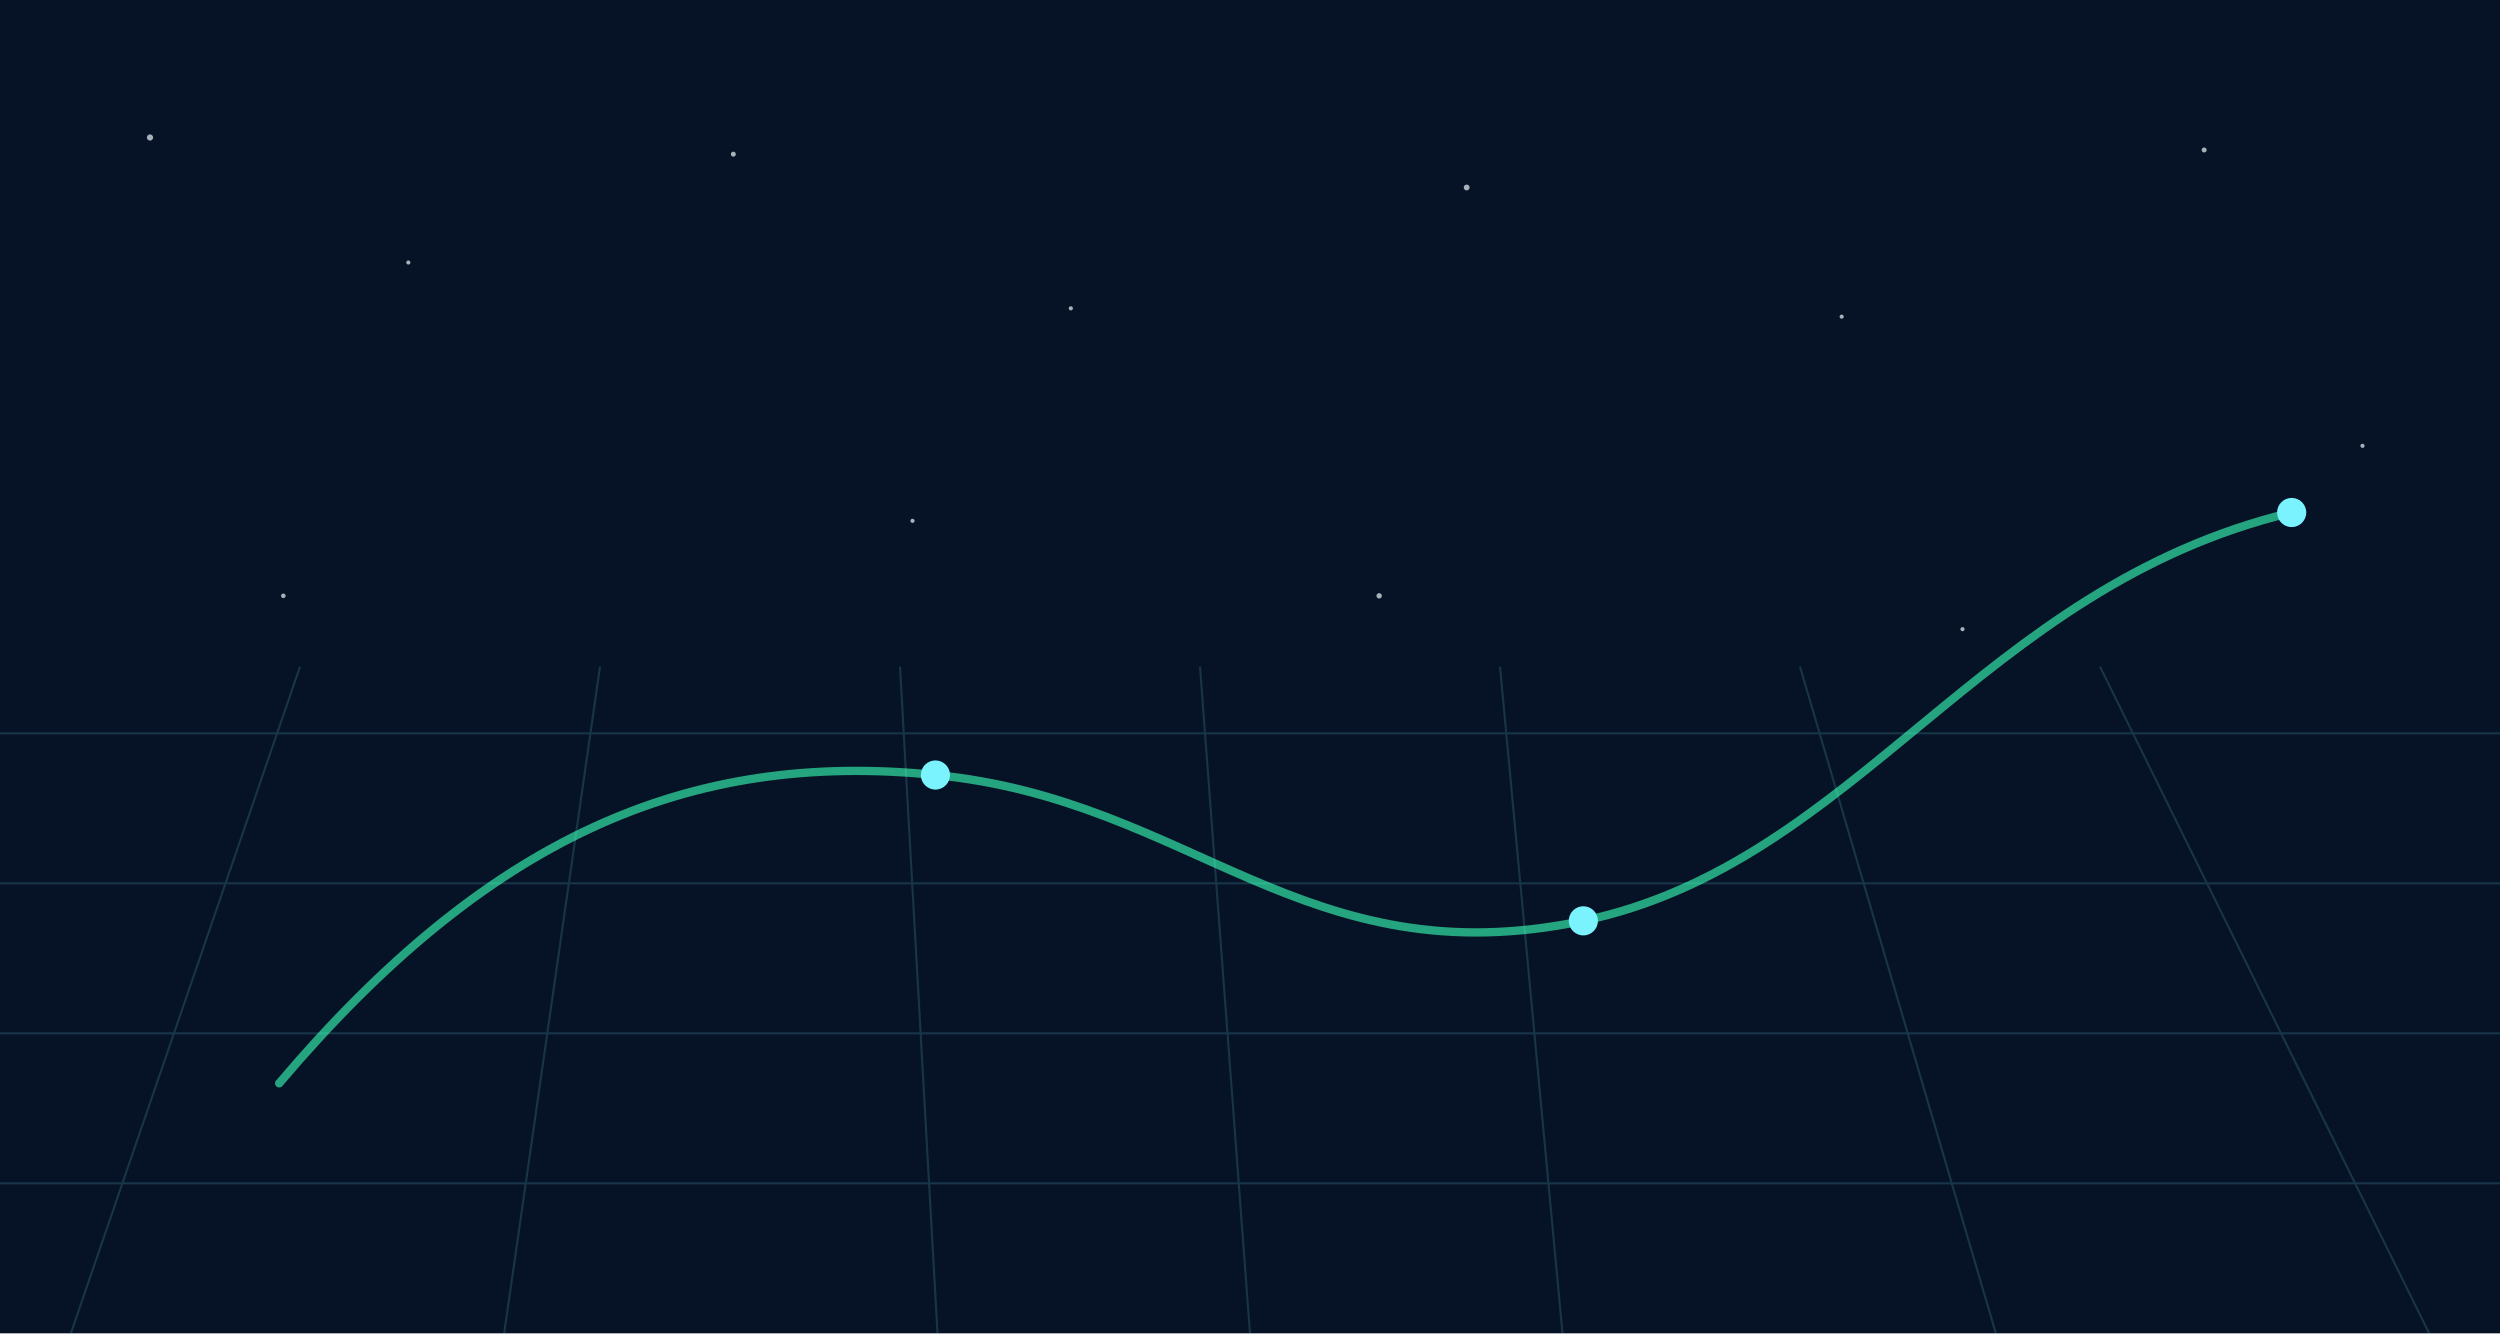
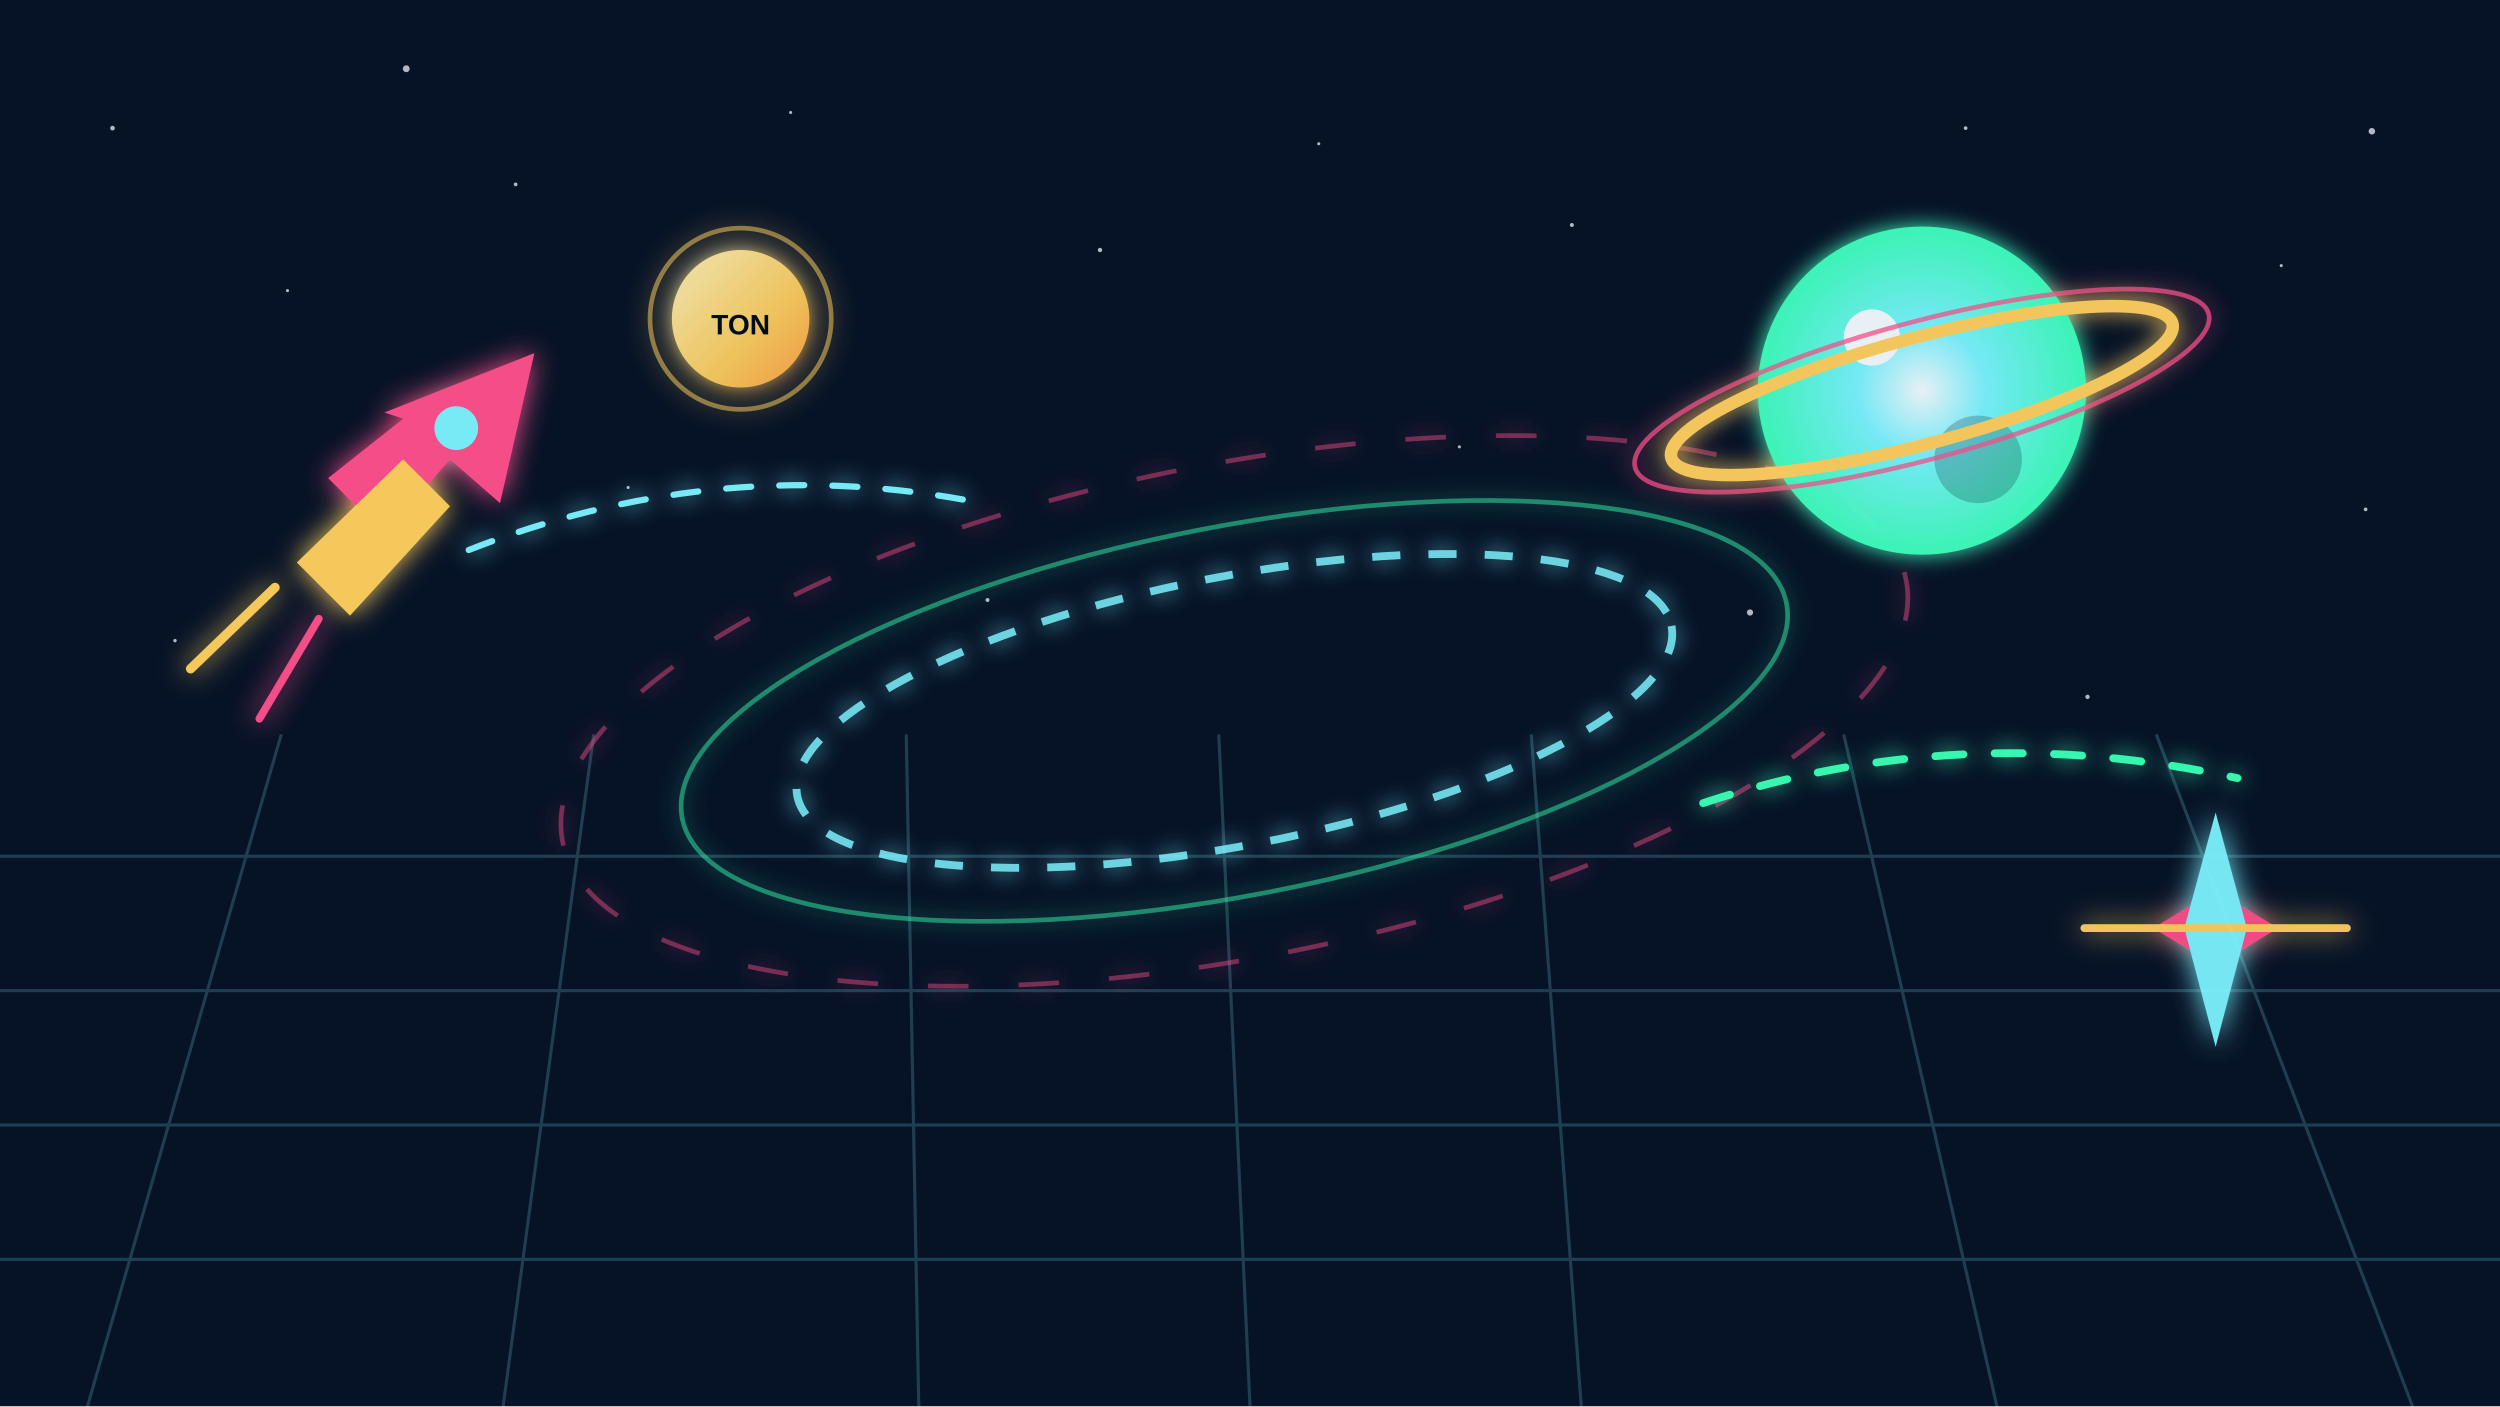
- <svg xmlns="http://www.w3.org/2000/svg" width="1200" height="640" viewBox="0 0 1200 640" fill="none">
-   <rect width="1200" height="640" fill="#061226" />
-   <g fill="#F3FBFF" opacity="0.68">
-     <circle cx="72" cy="66" r="1.5" />
-     <circle cx="196" cy="126" r="1" />
-     <circle cx="352" cy="74" r="1.2" />
-     <circle cx="514" cy="148" r="1" />
-     <circle cx="704" cy="90" r="1.4" />
-     <circle cx="884" cy="152" r="1" />
-     <circle cx="1058" cy="72" r="1.2" />
-     <circle cx="1134" cy="214" r="1" />
-     <circle cx="136" cy="286" r="1.1" />
-     <circle cx="438" cy="250" r="1" />
-     <circle cx="662" cy="286" r="1.3" />
-     <circle cx="942" cy="302" r="1" />
+ <svg xmlns="http://www.w3.org/2000/svg" width="1600" height="900" viewBox="0 0 1600 900" fill="none">
+   <defs>
+     <radialGradient id="planetGlow" cx="0" cy="0" r="1" gradientUnits="userSpaceOnUse" gradientTransform="translate(1230 250) rotate(90) scale(162)">
+       <stop stop-color="#F3FBFF" />
+       <stop offset="0.25" stop-color="#7BF3FF" />
+       <stop offset="0.68" stop-color="#39FFB6" />
+       <stop offset="1" stop-color="#0A6DE0" />
+     </radialGradient>
+     <linearGradient id="coinGlow" x1="430" y1="164" x2="520" y2="252" gradientUnits="userSpaceOnUse">
+       <stop stop-color="#FFF3B8" />
+       <stop offset="0.58" stop-color="#FFCF5F" />
+       <stop offset="1" stop-color="#FF9F43" />
+     </linearGradient>
+     <filter id="cyanGlow" x="-40%" y="-40%" width="180%" height="180%">
+       <feGaussianBlur stdDeviation="7" result="blur" />
+       <feMerge>
+         <feMergeNode in="blur" />
+         <feMergeNode in="SourceGraphic" />
+       </feMerge>
+     </filter>
+     <filter id="pinkGlow" x="-40%" y="-40%" width="180%" height="180%">
+       <feGaussianBlur stdDeviation="9" result="blur" />
+       <feMerge>
+         <feMergeNode in="blur" />
+         <feMergeNode in="SourceGraphic" />
+       </feMerge>
+     </filter>
+   </defs>
+   <rect width="1600" height="900" fill="#061226" />
+   <g fill="#F3FBFF" opacity="0.72">
+     <circle cx="72" cy="82" r="1.5" />
+     <circle cx="184" cy="186" r="1" />
+     <circle cx="330" cy="118" r="1.2" />
+     <circle cx="506" cy="72" r="1" />
+     <circle cx="704" cy="160" r="1.4" />
+     <circle cx="844" cy="92" r="1" />
+     <circle cx="1006" cy="144" r="1.3" />
+     <circle cx="1258" cy="82" r="1.2" />
+     <circle cx="1460" cy="170" r="1" />
+     <circle cx="1514" cy="326" r="1.2" />
+     <circle cx="112" cy="410" r="1.1" />
+     <circle cx="402" cy="312" r="1" />
+     <circle cx="632" cy="384" r="1.3" />
+     <circle cx="934" cy="286" r="1" />
+     <circle cx="1336" cy="446" r="1.4" />
+     <circle cx="260" cy="44" r="2.2" />
+     <circle cx="1120" cy="392" r="2" />
+     <circle cx="1518" cy="84" r="2.1" />
  </g>
-   <g stroke="#7BF3FF" stroke-width="1" opacity="0.16">
-     <path d="M0 352H1200" />
-     <path d="M0 424H1200" />
-     <path d="M0 496H1200" />
-     <path d="M0 568H1200" />
-     <path d="M144 320L34 640" />
-     <path d="M288 320L242 640" />
-     <path d="M432 320L450 640" />
-     <path d="M576 320L600 640" />
-     <path d="M720 320L750 640" />
-     <path d="M864 320L958 640" />
-     <path d="M1008 320L1166 640" />
+   <g opacity="0.2" stroke="#7BF3FF" stroke-width="2">
+     <path d="M0 548H1600" />
+     <path d="M0 634H1600" />
+     <path d="M0 720H1600" />
+     <path d="M0 806H1600" />
+     <path d="M180 470L56 900" />
+     <path d="M380 470L322 900" />
+     <path d="M580 470L588 900" />
+     <path d="M780 470L800 900" />
+     <path d="M980 470L1012 900" />
+     <path d="M1180 470L1278 900" />
+     <path d="M1380 470L1544 900" />
  </g>
-   <g stroke="#39FFB6" stroke-width="4" stroke-linecap="round" opacity="0.62">
-     <path d="M134 520C234 402 330 360 449 372C572 384 626 470 760 442C892 414 950 282 1100 246" />
+   <g filter="url(#cyanGlow)" opacity="0.86">
+     <ellipse cx="790" cy="455" rx="285" ry="86" transform="rotate(-11 790 455)" stroke="#7BF3FF" stroke-width="5" stroke-dasharray="18 18" />
+     <ellipse cx="790" cy="455" rx="360" ry="118" transform="rotate(-11 790 455)" stroke="#39FFB6" stroke-width="3" opacity="0.54" />
+     <ellipse cx="790" cy="455" rx="438" ry="158" transform="rotate(-11 790 455)" stroke="#FF4F8B" stroke-width="3" stroke-dasharray="26 32" opacity="0.5" />
  </g>
-   <g fill="#7BF3FF">
-     <circle cx="449" cy="372" r="7" />
-     <circle cx="760" cy="442" r="7" />
-     <circle cx="1100" cy="246" r="7" />
+   <g opacity="0.95" filter="url(#cyanGlow)">
+     <circle cx="1230" cy="250" r="105" fill="url(#planetGlow)" />
+     <circle cx="1198" cy="216" r="18" fill="#F3FBFF" />
+     <circle cx="1266" cy="294" r="28" fill="#03101F" opacity="0.22" />
+     <ellipse cx="1230" cy="250" rx="166" ry="34" transform="rotate(-15 1230 250)" stroke="#FFCF5F" stroke-width="8" />
+     <ellipse cx="1230" cy="250" rx="190" ry="44" transform="rotate(-15 1230 250)" stroke="#FF4F8B" stroke-width="3" opacity="0.74" />
+   </g>
+   <g opacity="0.96" filter="url(#pinkGlow)">
+     <path d="M246 264L342 226L320 322L288 294L246 342L210 306L258 268L246 264Z" fill="#FF4F8B" />
+     <path d="M190 360L258 294L288 324L224 394L190 360Z" fill="#FFCF5F" />
+     <circle cx="292" cy="274" r="14" fill="#7BF3FF" />
+     <path d="M176 376L122 428" stroke="#FFCF5F" stroke-width="6" stroke-linecap="round" />
+     <path d="M204 396L166 460" stroke="#FF4F8B" stroke-width="5" stroke-linecap="round" />
+   </g>
+   <g opacity="0.96" filter="url(#cyanGlow)">
+     <path d="M300 352C402 312 508 300 618 320" stroke="#7BF3FF" stroke-width="4" stroke-linecap="round" stroke-dasharray="16 18" />
+     <path d="M1090 514C1198 478 1314 472 1432 498" stroke="#39FFB6" stroke-width="5" stroke-linecap="round" stroke-dasharray="18 20" />
+   </g>
+   <g opacity="0.94" filter="url(#pinkGlow)">
+     <path d="M1378 594L1418 570L1458 594L1418 618L1378 594Z" fill="#FF4F8B" />
+     <path d="M1398 594L1418 520L1438 594L1418 670L1398 594Z" fill="#7BF3FF" />
+     <path d="M1334 594H1502" stroke="#FFCF5F" stroke-width="5" stroke-linecap="round" />
+   </g>
+   <g opacity="0.93" filter="url(#cyanGlow)">
+     <circle cx="474" cy="204" r="44" fill="url(#coinGlow)" />
+     <circle cx="474" cy="204" r="58" stroke="#FFCF5F" stroke-width="3" opacity="0.55" />
+     <text x="474" y="214" text-anchor="middle" font-family="Arial, Helvetica, sans-serif" font-size="18" font-weight="900" fill="#03101F">TON</text>
  </g>
</svg>
